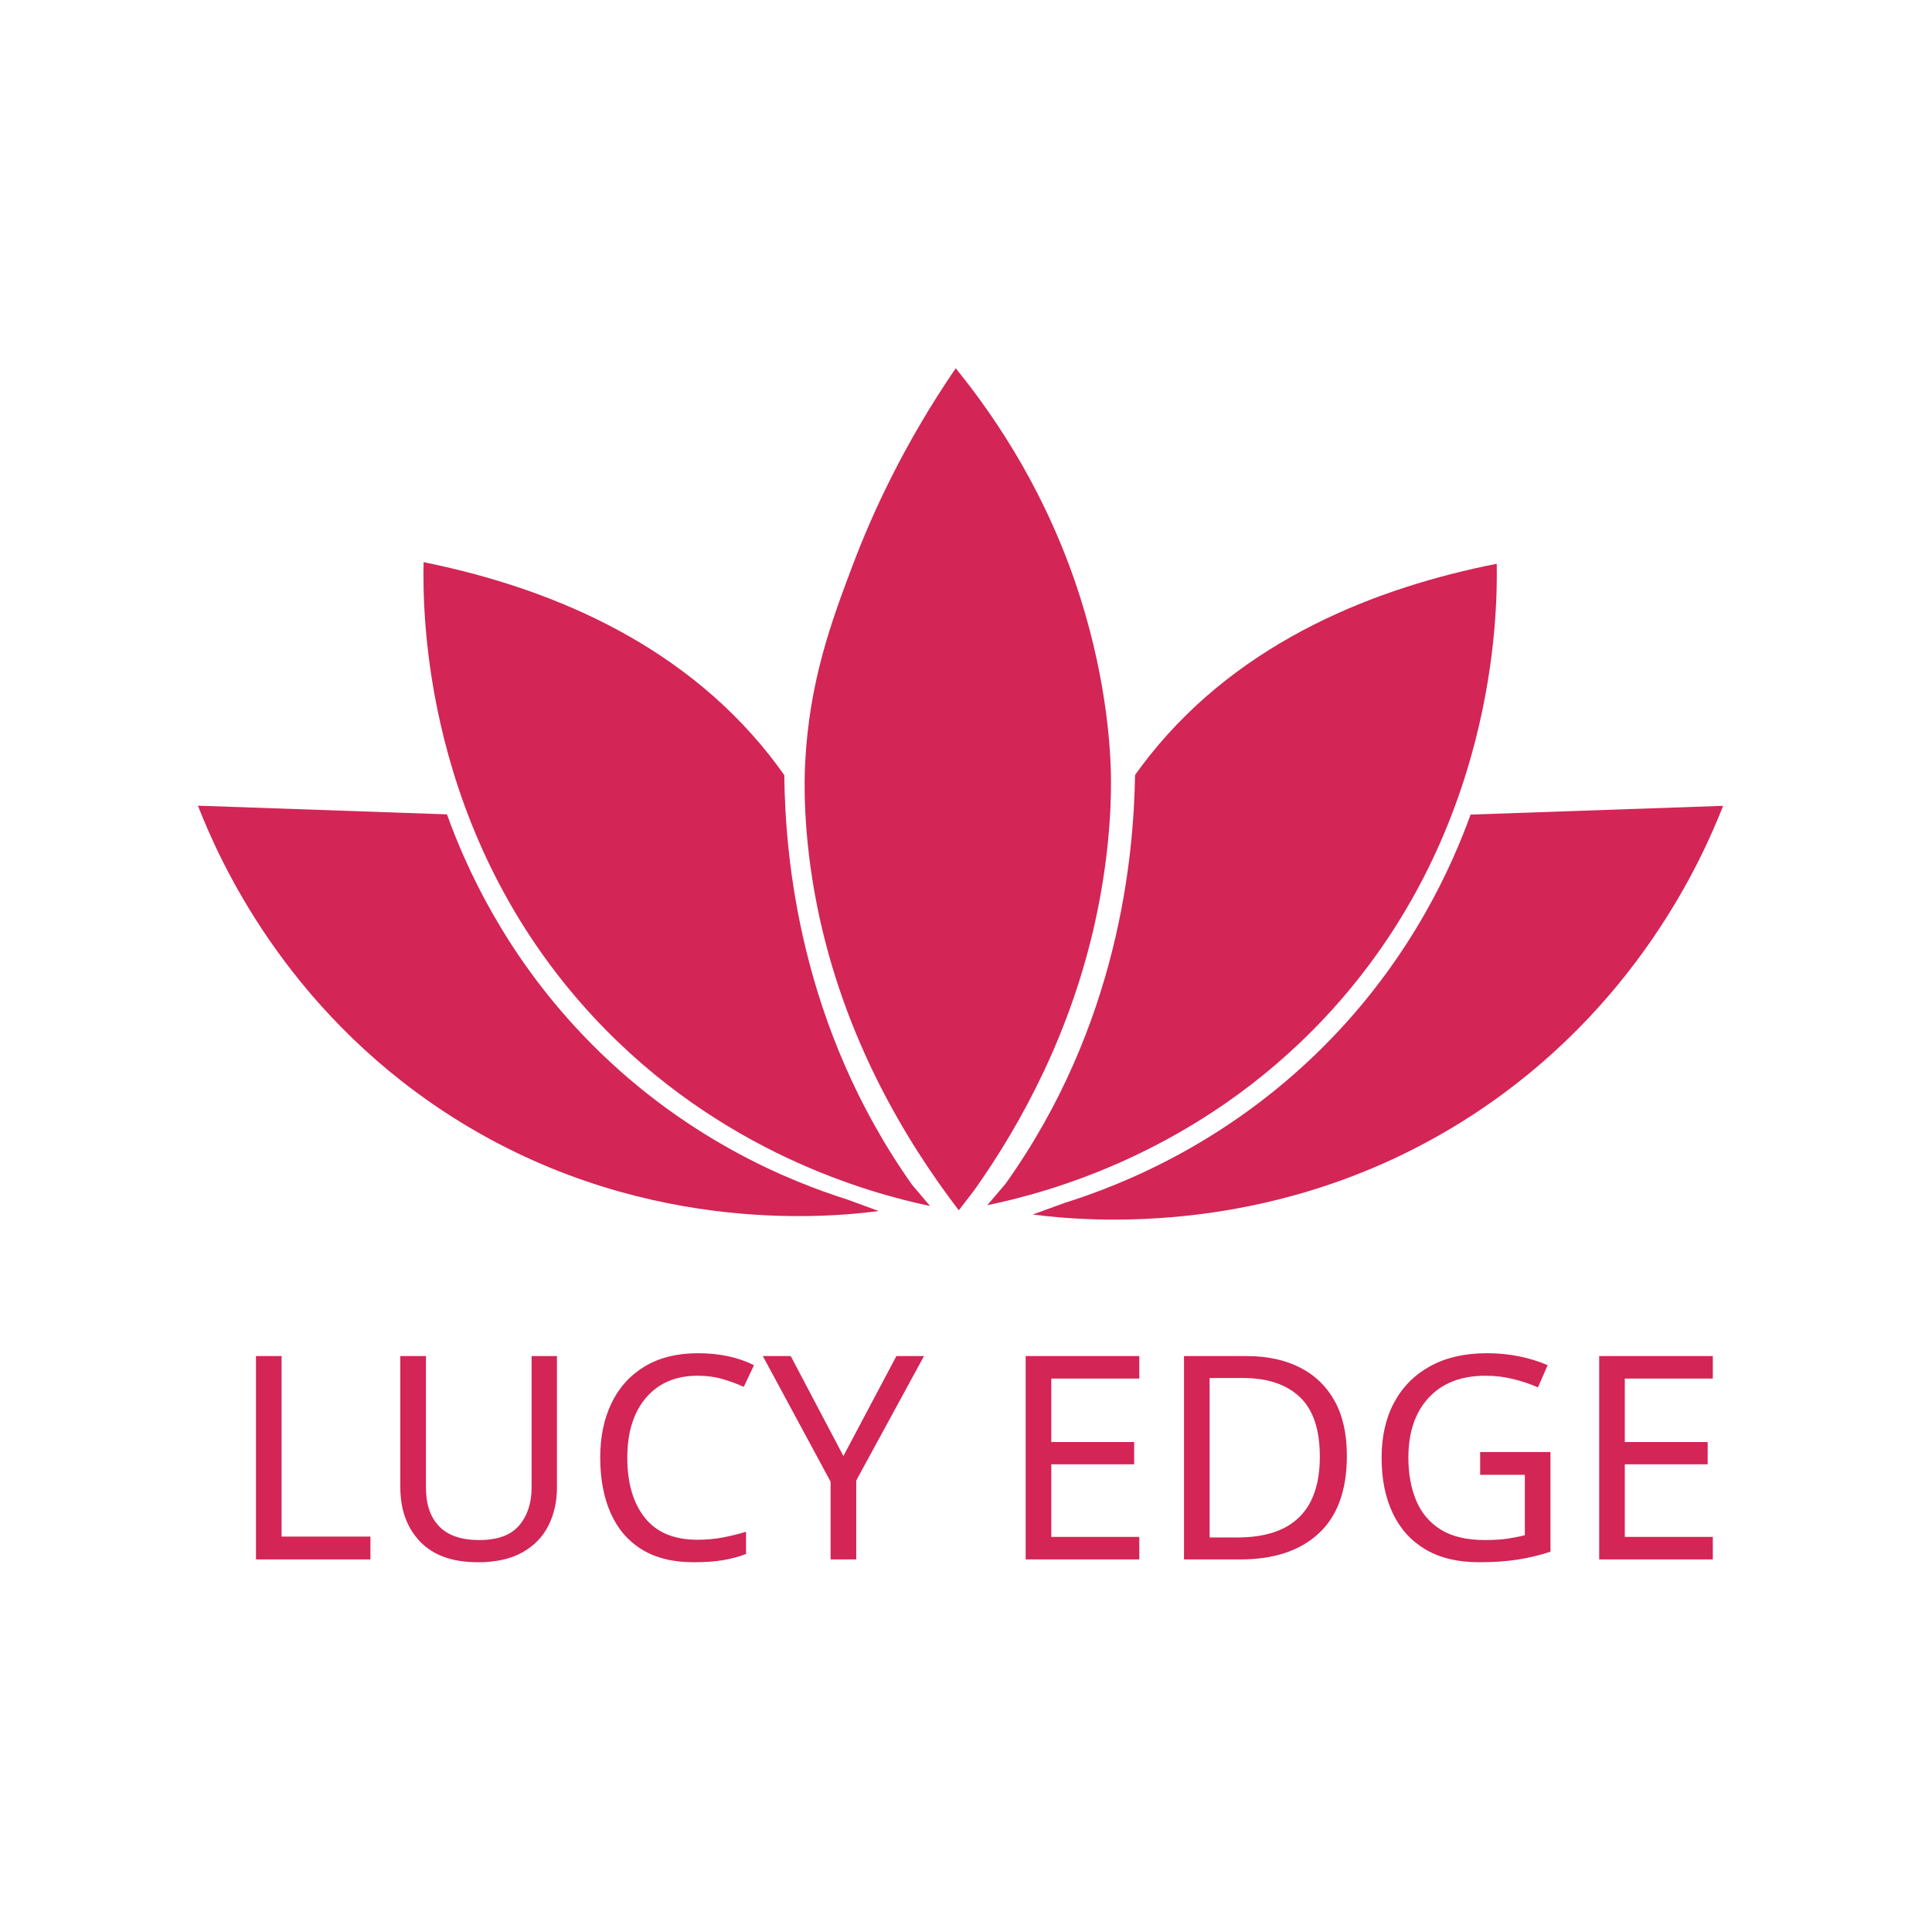
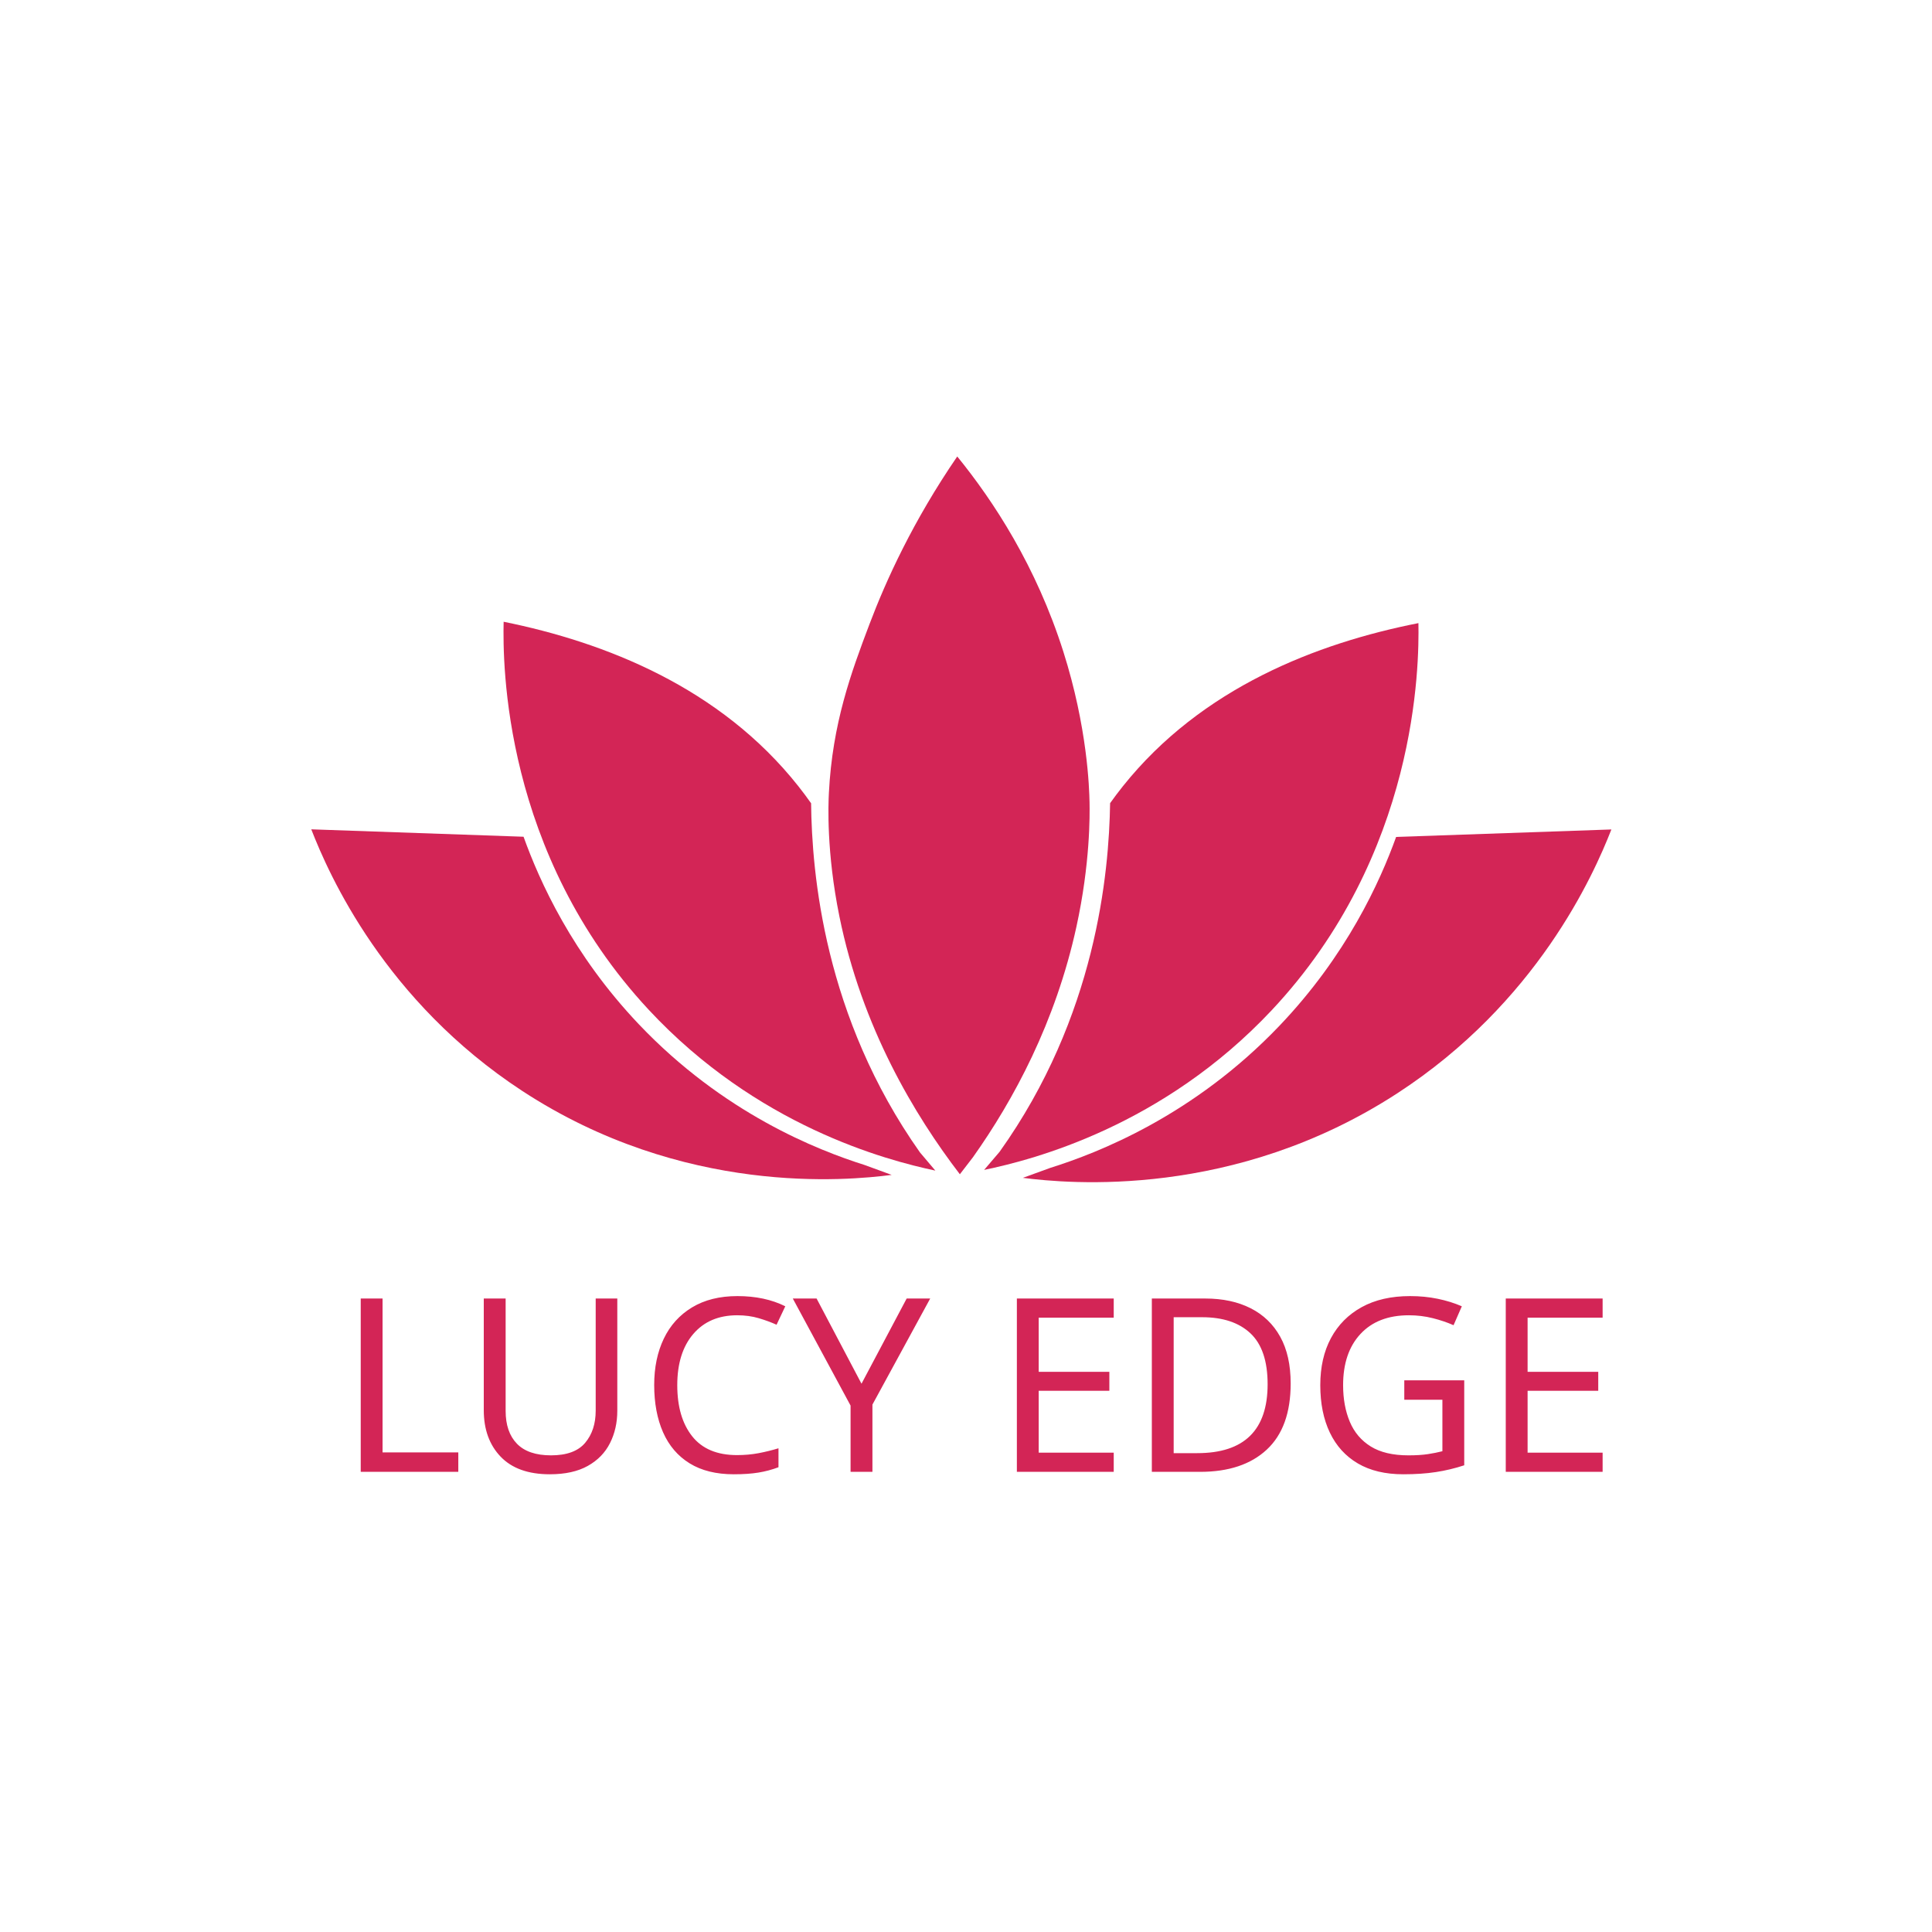
<svg xmlns="http://www.w3.org/2000/svg" version="1.1" id="svg38" xml:space="preserve" width="1356.013" height="1356.013" viewBox="0 0 1356.013 1356.013">
  <defs id="defs42">
    <clipPath clipPathUnits="userSpaceOnUse" id="clipPath54">
      <path d="M 0,1017.008 H 1017.008 V 0 H 0 Z" id="path52" />
    </clipPath>
    <clipPath clipPathUnits="userSpaceOnUse" id="clipPath82">
      <path d="M 0,1017.008 H 1017.008 V 0 H 0 Z" id="path80" />
    </clipPath>
  </defs>
  <g id="g46" transform="matrix(1.333333,0,0,-1.333333,0,1356.013)">
-     <g id="g104" transform="translate(-71.66515,-70.68283)">
+     <g id="g104" transform="matrix(0.852455,0,0,0.852455,13.93604,14.77342)">
      <g transform="matrix(1.249155,0,0,1.249155,-43.81835,-65.9142)" id="g48">
        <g clip-path="url(#clipPath54)" id="g50">
          <g transform="translate(484.3687,415.29)" id="g56">
            <path id="path58" style="fill:#d32556;fill-opacity:1;fill-rule:nonzero;stroke:none" d="m 0,0 c -24.639,5.212 -88.32,22.162 -141.706,79.522 -72.068,77.434 -72.162,171.334 -71.701,191.795 49.991,-10.117 106.991,-32.364 145.739,-81.36 2.183,-2.761 4.265,-5.552 6.251,-8.371 0.387,-34.51 6.365,-105.466 53.821,-172.604" />
          </g>
          <g transform="translate(508.4902,415.6309)" id="g60">
            <path id="path62" style="fill:#d32556;fill-opacity:1;fill-rule:nonzero;stroke:none" d="m 0,0 c 24.663,5.096 88.424,21.743 142.081,78.85 72.435,77.091 72.973,170.99 72.609,191.453 -50.039,-9.88 -107.143,-31.857 -146.123,-80.669 -2.195,-2.75 -4.291,-5.532 -6.291,-8.341 C 61.727,146.786 55.412,75.858 7.639,8.946" />
          </g>
          <g transform="translate(462.7837,413.1641)" id="g64">
            <path id="path66" style="fill:#d32556;fill-opacity:1;fill-rule:nonzero;stroke:none" d="m 0,0 c -22.026,-2.839 -102.994,-10.571 -182.583,41.487 -67.898,44.412 -95.512,106.648 -104.333,129.342 l 104.94,-3.661 c 7.894,-21.976 24.096,-58.086 57.019,-92.735 41.779,-43.97 88.234,-62.171 111.612,-69.552" />
          </g>
          <g transform="translate(527.6387,411.7031)" id="g68">
            <path id="path70" style="fill:#d32556;fill-opacity:1;fill-rule:nonzero;stroke:none" d="m 0,0 c 22.335,-2.862 104.437,-10.657 185.14,41.826 68.849,44.775 96.85,107.518 105.794,130.397 -35.47,-1.23 -70.94,-2.46 -106.41,-3.69 C 176.52,146.377 160.091,109.973 126.707,75.04 84.343,30.711 37.237,12.362 13.532,4.921" />
          </g>
        </g>
      </g>
      <text y="-266.82" x="191.86" id="text74" style="font-style:normal;font-variant:normal;font-weight:normal;font-stretch:normal;font-size:149.899px;font-family:sans-serif;-inkscape-font-specification:'sans-serif, Normal';font-variant-ligatures:normal;font-variant-caps:normal;font-variant-numeric:normal;font-feature-settings:normal;text-align:start;writing-mode:lr-tb;text-anchor:start;fill:#d32556;fill-opacity:1;fill-rule:nonzero;stroke:none;stroke-width:1.249" transform="scale(1,-1)">
        <tspan style="stroke-width:1.249" id="tspan72" y="-266.82" x="191.86 266.809 369.939 471.271 563.308 607.379 689.223 791.154 898.032">LUCY EDGE</tspan>
      </text>
      <g transform="matrix(1.249155,0,0,1.249155,-43.81835,-65.9142)" id="g76">
        <g clip-path="url(#clipPath82)" id="g78">
          <g transform="translate(496.4946,413.4795)" id="g84">
            <path id="path86" style="fill:#d32556;fill-opacity:1;fill-rule:nonzero;stroke:none" d="m 0,0 c -22.328,29.159 -48.402,72.472 -59.57,127.558 -6.44,31.766 -5.461,55.301 -5.18,60.865 1.74,34.477 11.003,59.564 20.072,83.527 8.164,21.571 21.47,50.887 43.383,82.881 17.916,-22.034 39.027,-54.204 52.448,-96.478 11.912,-37.525 12.809,-67.401 12.95,-74.463 0.127,-6.4 0.352,-30.222 -6.476,-61.513 C 47.305,75.07 26.54,36.71 6.475,8.418" />
          </g>
        </g>
      </g>
    </g>
  </g>
</svg>
